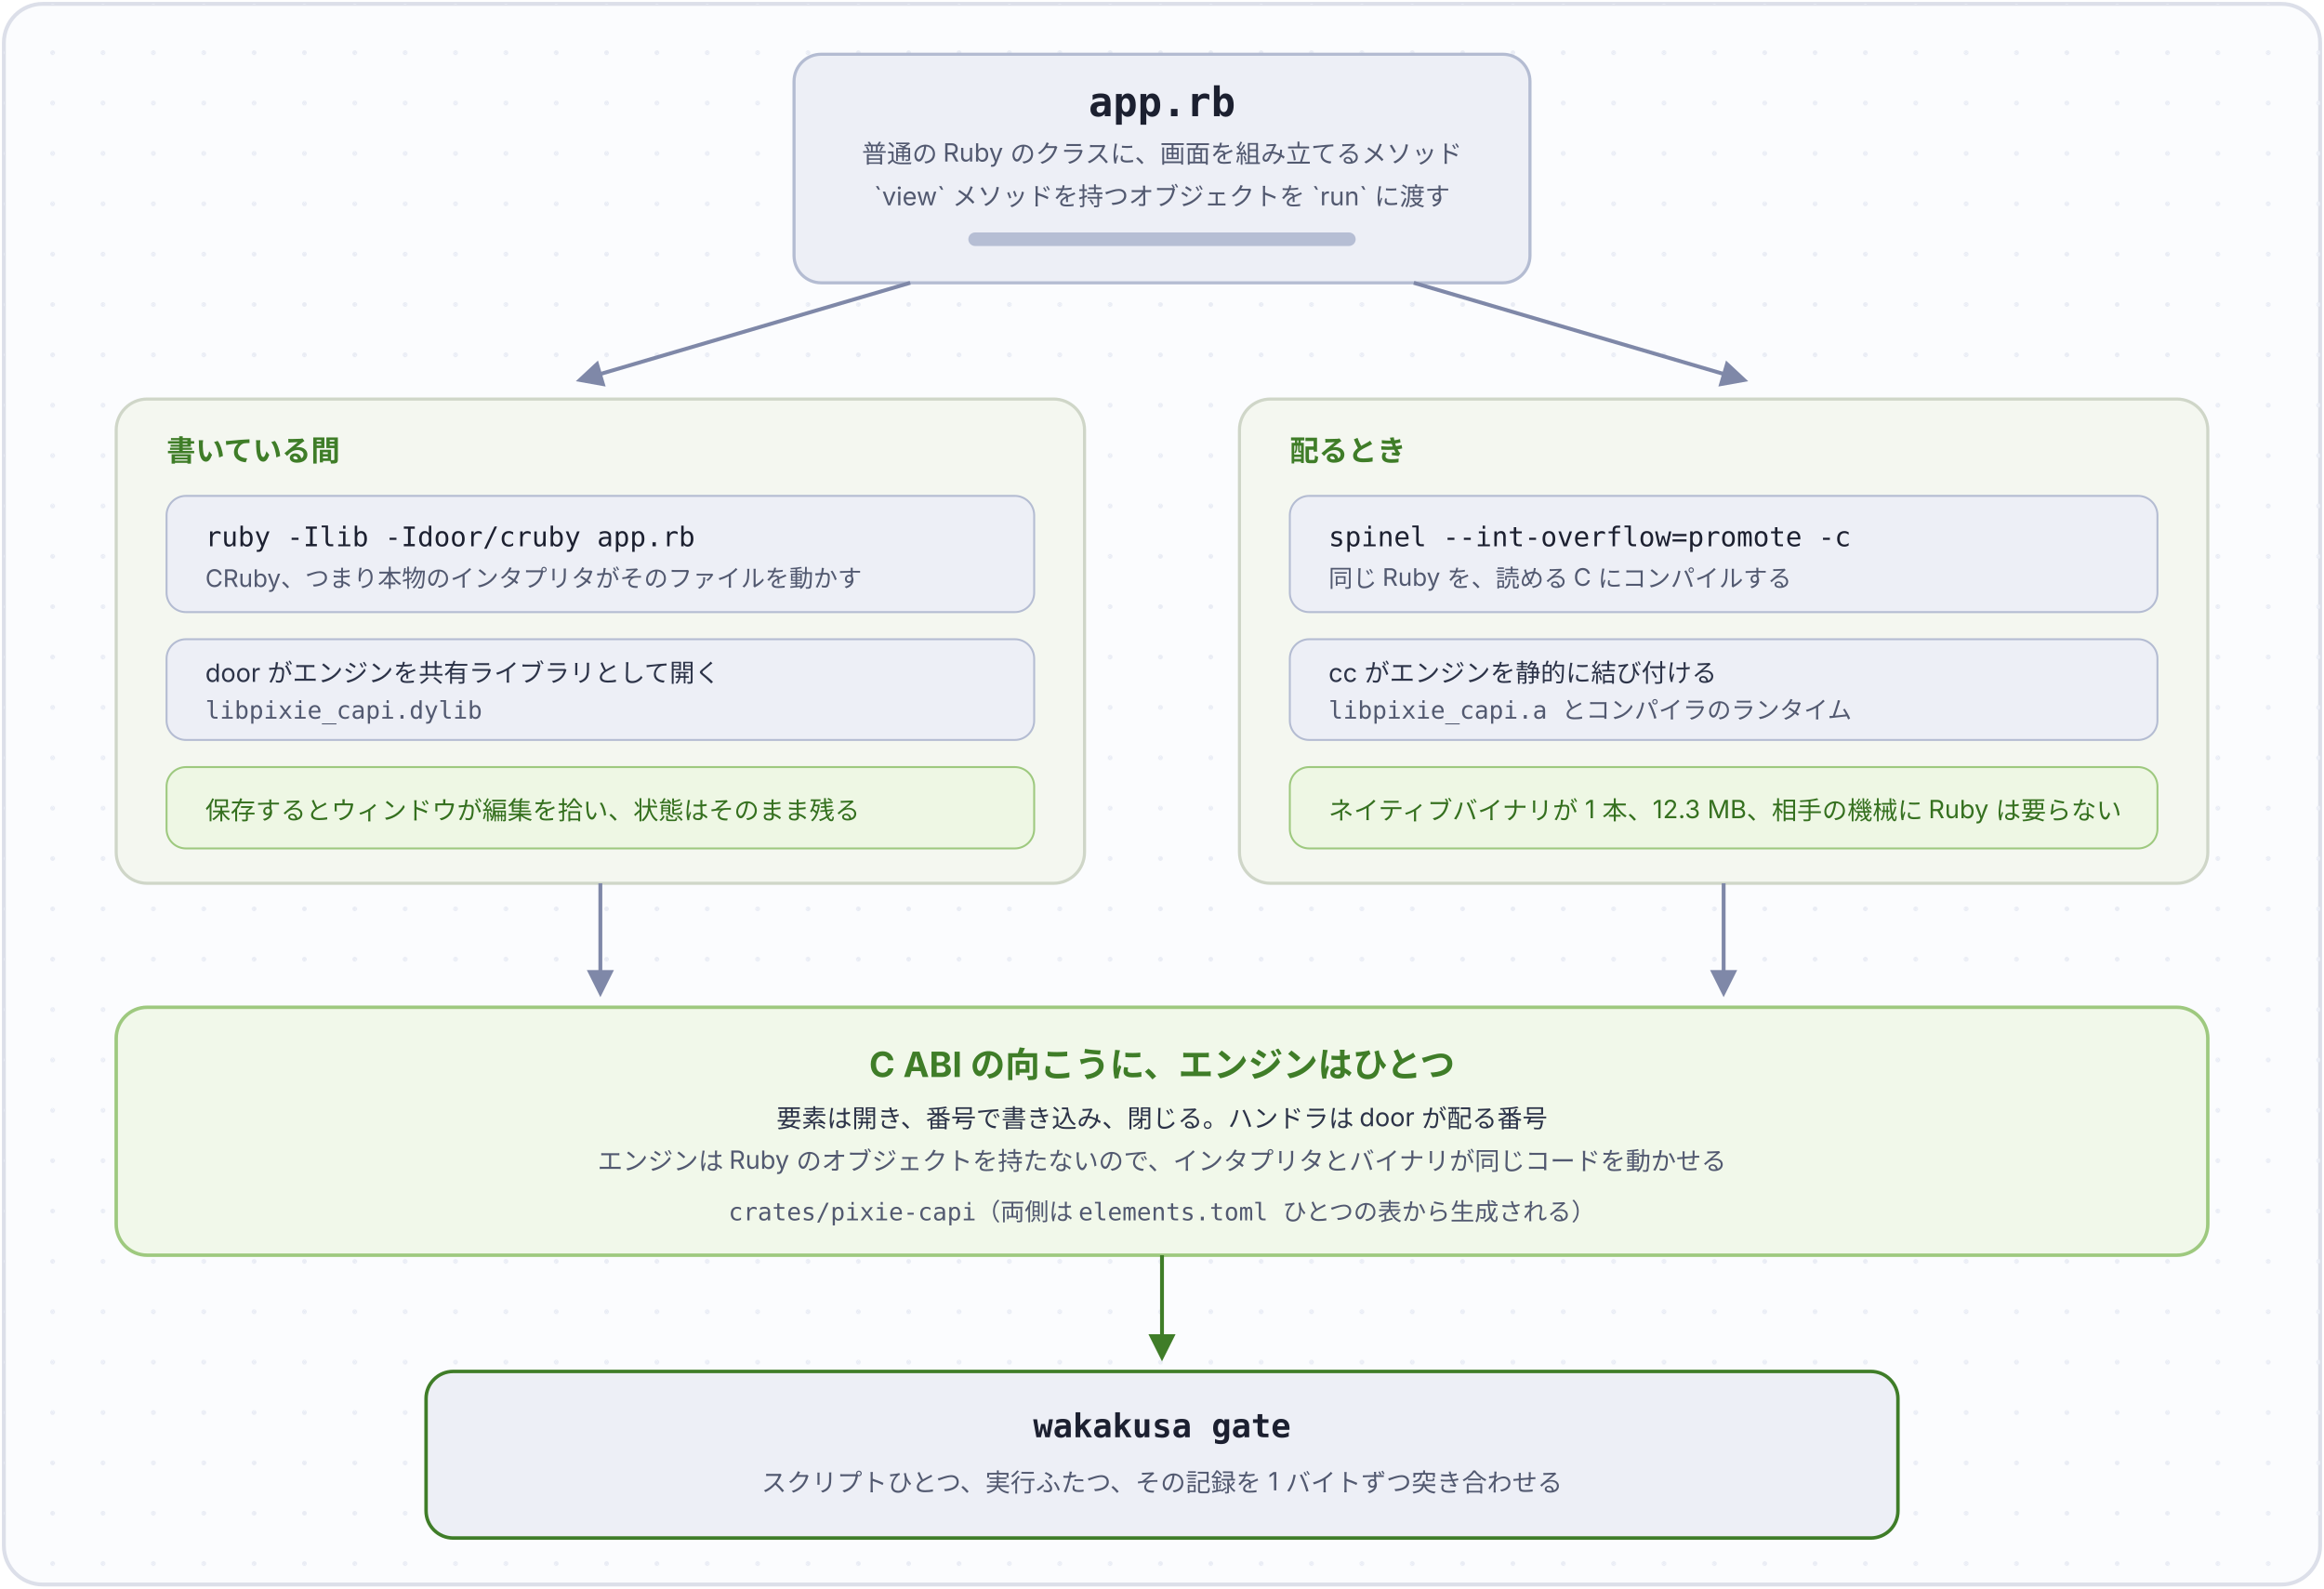
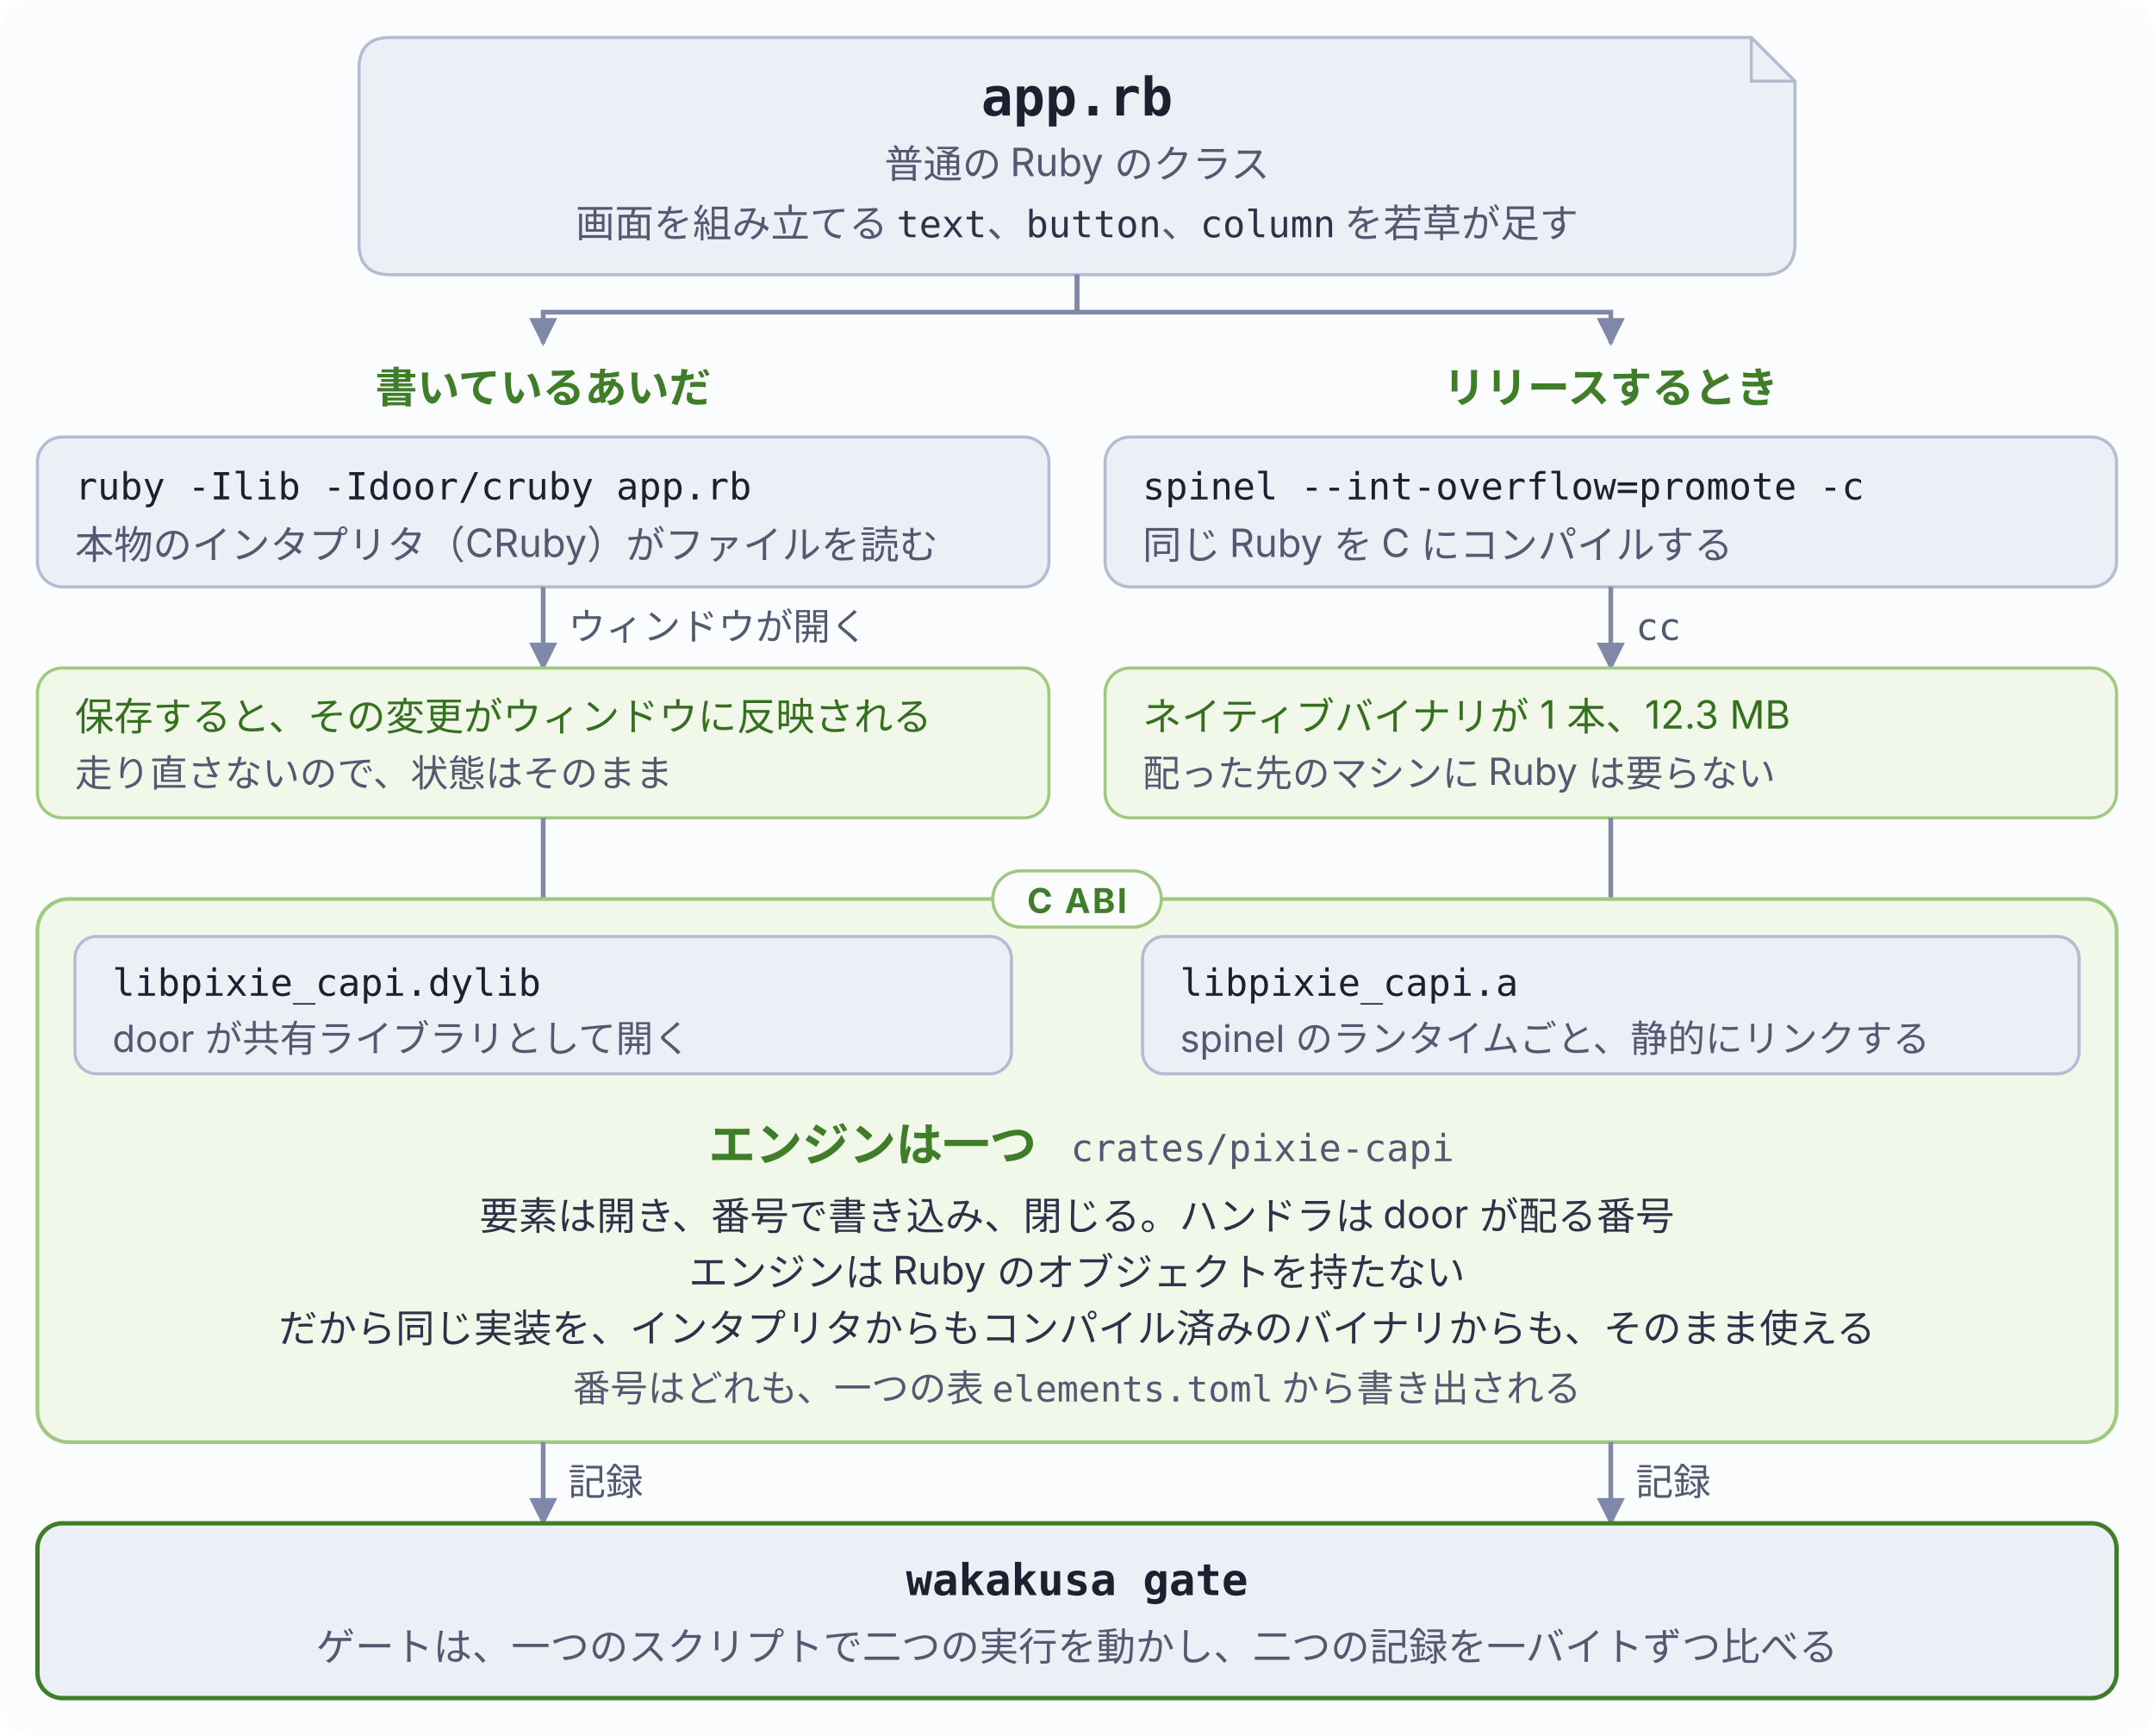
- <svg xmlns="http://www.w3.org/2000/svg" viewBox="0 0 1200 820" font-family="'Hiragino Sans','Noto Sans JP',system-ui,-apple-system,sans-serif">
+ <svg xmlns="http://www.w3.org/2000/svg" viewBox="0 0 690 556" font-family="'Hiragino Sans','Noto Sans JP',system-ui,-apple-system,sans-serif">
  <defs>
-     <marker id="ar" viewBox="0 0 10 10" refX="8" refY="5" markerWidth="7" markerHeight="7" orient="auto-start-reverse">
+     <marker id="ar" viewBox="0 0 10 10" refX="9" refY="5" markerWidth="6" markerHeight="6" orient="auto-start-reverse">
      <path d="M0 0 L10 5 L0 10 z" fill="#7f88a8" />
    </marker>
-     <marker id="arG" viewBox="0 0 10 10" refX="8" refY="5" markerWidth="7" markerHeight="7" orient="auto-start-reverse">
-       <path d="M0 0 L10 5 L0 10 z" fill="#3f7d28" />
-     </marker>
-     <pattern id="dots" width="26" height="26" patternUnits="userSpaceOnUse">
-       <circle cx="1.2" cy="1.2" r="1.2" fill="#e9ecf4" />
-     </pattern>
  </defs>
-   <rect x="2" y="2" width="1196" height="816" rx="20" fill="#fbfcfe" stroke="#dcdfe9" stroke-width="2" />
-   <rect x="2" y="2" width="1196" height="816" rx="20" fill="url(#dots)" />
-   <rect x="410" y="28" width="380" height="118" rx="14" fill="#edeff6" stroke="#b4bcd2" stroke-width="1.6" />
-   <text x="600" y="60" text-anchor="middle" font-size="21" font-weight="700" fill="#1c2030" font-family="ui-monospace,'SF Mono',Menlo,monospace">app.rb</text>
-   <text x="600" y="84" text-anchor="middle" font-size="13" fill="#525970">普通の Ruby のクラスに、画面を組み立てるメソッド</text>
-   <text x="600" y="106" text-anchor="middle" font-size="13" fill="#525970">`view` メソッドを持つオブジェクトを `run` に渡す</text>
-   <rect x="500" y="120" width="200" height="7" rx="3.5" fill="#b6bed4" />
-   <path d="M470 146 L300 196" stroke="#7f88a8" stroke-width="2" fill="none" marker-end="url(#ar)" />
-   <path d="M730 146 L900 196" stroke="#7f88a8" stroke-width="2" fill="none" marker-end="url(#ar)" />
-   <rect x="60" y="206" width="500" height="250" rx="16" fill="#f4f7f0" stroke="#cfd6c8" stroke-width="1.6" />
-   <text x="86" y="238" font-size="15" font-weight="700" fill="#3f7d28">書いている間</text>
-   <rect x="86" y="256" width="448" height="60" rx="10" fill="#edeff6" stroke="#b4bcd2" />
-   <text x="106" y="282" font-size="14" fill="#1c2030" font-family="ui-monospace,'SF Mono',Menlo,monospace">ruby -Ilib -Idoor/cruby app.rb</text>
-   <text x="106" y="303" font-size="12.5" fill="#525970">CRuby、つまり本物のインタプリタがそのファイルを動かす</text>
-   <rect x="86" y="330" width="448" height="52" rx="10" fill="#edeff6" stroke="#b4bcd2" />
-   <text x="106" y="352" font-size="13" fill="#2c3348">door がエンジンを共有ライブラリとして開く</text>
-   <text x="106" y="371" font-size="12.5" fill="#525970" font-family="ui-monospace,'SF Mono',Menlo,monospace">libpixie_capi.dylib</text>
-   <rect x="86" y="396" width="448" height="42" rx="10" fill="#eef7e4" stroke="#9ec97f" />
-   <text x="106" y="423" font-size="13" fill="#35701f">保存するとウィンドウが編集を拾い、状態はそのまま残る</text>
-   <rect x="640" y="206" width="500" height="250" rx="16" fill="#f4f7f0" stroke="#cfd6c8" stroke-width="1.6" />
-   <text x="666" y="238" font-size="15" font-weight="700" fill="#3f7d28">配るとき</text>
-   <rect x="666" y="256" width="448" height="60" rx="10" fill="#edeff6" stroke="#b4bcd2" />
-   <text x="686" y="282" font-size="14" fill="#1c2030" font-family="ui-monospace,'SF Mono',Menlo,monospace">spinel --int-overflow=promote -c</text>
-   <text x="686" y="303" font-size="12.5" fill="#525970">同じ Ruby を、読める C にコンパイルする</text>
-   <rect x="666" y="330" width="448" height="52" rx="10" fill="#edeff6" stroke="#b4bcd2" />
-   <text x="686" y="352" font-size="13" fill="#2c3348">cc がエンジンを静的に結び付ける</text>
-   <text x="686" y="371" font-size="12.5" fill="#525970" font-family="ui-monospace,'SF Mono',Menlo,monospace">libpixie_capi.a とコンパイラのランタイム</text>
-   <rect x="666" y="396" width="448" height="42" rx="10" fill="#eef7e4" stroke="#9ec97f" />
-   <text x="686" y="423" font-size="13" fill="#35701f">ネイティブバイナリが 1 本、12.3 MB、相手の機械に Ruby は要らない</text>
-   <path d="M310 456 L310 512" stroke="#7f88a8" stroke-width="2" fill="none" marker-end="url(#ar)" />
-   <path d="M890 456 L890 512" stroke="#7f88a8" stroke-width="2" fill="none" marker-end="url(#ar)" />
-   <rect x="60" y="520" width="1080" height="128" rx="16" fill="#f1f8ea" stroke="#9ec97f" stroke-width="1.8" />
-   <text x="600" y="556" text-anchor="middle" font-size="18" font-weight="700" fill="#3f7d28">C ABI の向こうに、エンジンはひとつ</text>
-   <text x="600" y="582" text-anchor="middle" font-size="13" fill="#2c3348">要素は開き、番号で書き込み、閉じる。ハンドラは door が配る番号</text>
-   <text x="600" y="604" text-anchor="middle" font-size="13" fill="#525970">エンジンは Ruby のオブジェクトを持たないので、インタプリタとバイナリが同じコードを動かせる</text>
-   <text x="600" y="630" text-anchor="middle" font-size="12.5" fill="#525970" font-family="ui-monospace,'SF Mono',Menlo,monospace">crates/pixie-capi（両側は elements.toml ひとつの表から生成される）</text>
-   <path d="M600 648 L600 700" stroke="#3f7d28" stroke-width="2" fill="none" marker-end="url(#arG)" />
-   <rect x="220" y="708" width="760" height="86" rx="14" fill="#edeff6" stroke="#3f7d28" stroke-width="1.8" />
-   <text x="600" y="742" text-anchor="middle" font-size="17" font-weight="700" fill="#1c2030" font-family="ui-monospace,'SF Mono',Menlo,monospace">wakakusa gate</text>
-   <text x="600" y="770" text-anchor="middle" font-size="13" fill="#525970">スクリプトひとつ、実行ふたつ、その記録を 1 バイトずつ突き合わせる</text>
+   <rect x="0" y="0" width="690" height="556" rx="10" fill="#fbfcfe" />
+   <path d="M125 12 H561 L575 26 V78 Q575 88 565 88 H125 Q115 88 115 78 V22 Q115 12 125 12 Z" fill="#edeff6" stroke="#b4bcd2" stroke-width="1" />
+   <path d="M561 12 V26 H575" fill="none" stroke="#b4bcd2" stroke-width="1" />
+   <text x="345" y="37" font-size="17" fill="#1c2030" text-anchor="middle" font-weight="700" font-family="ui-monospace,'SF Mono',Menlo,monospace">app.rb</text>
+   <text x="345" y="57" font-size="12.5" fill="#525970" text-anchor="middle">普通の Ruby のクラス</text>
+   <text x="345" y="76" font-size="12.5" fill="#525970" text-anchor="middle">画面を組み立てる <tspan font-family="ui-monospace,'SF Mono',Menlo,monospace" font-size="12.0" fill="#2c3348">text</tspan>、<tspan font-family="ui-monospace,'SF Mono',Menlo,monospace" font-size="12.0" fill="#2c3348">button</tspan>、<tspan font-family="ui-monospace,'SF Mono',Menlo,monospace" font-size="12.0" fill="#2c3348">column</tspan> を若草が足す</text>
+   <path d="M345 88 V100 H174 V110" fill="none" stroke="#7f88a8" stroke-width="1.5" marker-end="url(#ar)" />
+   <path d="M345 88 V100 H516 V110" fill="none" stroke="#7f88a8" stroke-width="1.5" marker-end="url(#ar)" />
+   <text x="174" y="129" font-size="13.5" fill="#3f7d28" text-anchor="middle" font-weight="700">書いているあいだ</text>
+   <rect x="12" y="140" width="324" height="48" rx="8" fill="#edeff6" stroke="#b4bcd2" stroke-width="1" />
+   <text x="24" y="160" font-size="12" fill="#1c2030" font-family="ui-monospace,'SF Mono',Menlo,monospace">ruby -Ilib -Idoor/cruby app.rb</text>
+   <text x="24" y="179" font-size="12.5" fill="#525970">本物のインタプリタ（CRuby）がファイルを読む</text>
+   <path d="M174 188 V214" fill="none" stroke="#7f88a8" stroke-width="1.5" marker-end="url(#ar)" />
+   <text x="182" y="205" font-size="12" fill="#525970">ウィンドウが開く</text>
+   <rect x="12" y="214" width="324" height="48" rx="8" fill="#f1f8ea" stroke="#9ec97f" stroke-width="1" />
+   <text x="24" y="234" font-size="12.5" fill="#35701f">保存すると、その変更がウィンドウに反映される</text>
+   <text x="24" y="252" font-size="12" fill="#525970">走り直さないので、状態はそのまま</text>
+   <path d="M174 262 V300" fill="none" stroke="#7f88a8" stroke-width="1.5" marker-end="url(#ar)" />
+   <text x="516" y="129" font-size="13.5" fill="#3f7d28" text-anchor="middle" font-weight="700">リリースするとき</text>
+   <rect x="354" y="140" width="324" height="48" rx="8" fill="#edeff6" stroke="#b4bcd2" stroke-width="1" />
+   <text x="366" y="160" font-size="12" fill="#1c2030" font-family="ui-monospace,'SF Mono',Menlo,monospace">spinel --int-overflow=promote -c</text>
+   <text x="366" y="179" font-size="12.5" fill="#525970">同じ Ruby を C にコンパイルする</text>
+   <path d="M516 188 V214" fill="none" stroke="#7f88a8" stroke-width="1.5" marker-end="url(#ar)" />
+   <text x="524" y="205" font-size="12" fill="#525970" font-family="ui-monospace,'SF Mono',Menlo,monospace">cc</text>
+   <rect x="354" y="214" width="324" height="48" rx="8" fill="#f1f8ea" stroke="#9ec97f" stroke-width="1" />
+   <text x="366" y="234" font-size="12.5" fill="#35701f">ネイティブバイナリが 1 本、12.3 MB</text>
+   <text x="366" y="252" font-size="12" fill="#525970">配った先のマシンに Ruby は要らない</text>
+   <path d="M516 262 V300" fill="none" stroke="#7f88a8" stroke-width="1.5" marker-end="url(#ar)" />
+   <rect x="12" y="288" width="666" height="174" rx="10" fill="#f1f8ea" stroke="#9ec97f" stroke-width="1.2" />
+   <rect x="318" y="279" width="54" height="18" rx="9" fill="#fbfcfe" stroke="#9ec97f" stroke-width="1" />
+   <text x="345" y="292.5" font-size="11" fill="#3f7d28" text-anchor="middle" font-weight="700" letter-spacing=".06em">C ABI</text>
+   <rect x="24" y="300" width="300" height="44" rx="7" fill="#edeff6" stroke="#b4bcd2" stroke-width="1" />
+   <text x="36" y="319" font-size="12" fill="#1c2030" font-family="ui-monospace,'SF Mono',Menlo,monospace">libpixie_capi.dylib</text>
+   <text x="36" y="337" font-size="12" fill="#525970">door が共有ライブラリとして開く</text>
+   <rect x="366" y="300" width="300" height="44" rx="7" fill="#edeff6" stroke="#b4bcd2" stroke-width="1" />
+   <text x="378" y="319" font-size="12" fill="#1c2030" font-family="ui-monospace,'SF Mono',Menlo,monospace">libpixie_capi.a</text>
+   <text x="378" y="337" font-size="12" fill="#525970">spinel のランタイムごと、静的にリンクする</text>
+   <text x="227" y="372" font-size="15" fill="#3f7d28" font-weight="700">エンジンは一つ</text>
+   <text x="343" y="372" font-size="12" fill="#525970" font-family="ui-monospace,'SF Mono',Menlo,monospace">crates/pixie-capi</text>
+   <text x="345" y="394" font-size="12.5" fill="#2c3348" text-anchor="middle">要素は開き、番号で書き込み、閉じる。ハンドラは door が配る番号</text>
+   <text x="345" y="412" font-size="12.5" fill="#2c3348" text-anchor="middle">エンジンは Ruby のオブジェクトを持たない</text>
+   <text x="345" y="430" font-size="12.5" fill="#2c3348" text-anchor="middle">だから同じ実装を、インタプリタからもコンパイル済みのバイナリからも、そのまま使える</text>
+   <text x="345" y="449" font-size="12" fill="#525970" text-anchor="middle">番号はどれも、一つの表 <tspan font-family="ui-monospace,'SF Mono',Menlo,monospace" font-size="11.5" fill="#525970">elements.toml</tspan> から書き出される</text>
+   <path d="M174 462 V488" fill="none" stroke="#7f88a8" stroke-width="1.5" marker-end="url(#ar)" />
+   <text x="182" y="479" font-size="12" fill="#525970">記録</text>
+   <path d="M516 462 V488" fill="none" stroke="#7f88a8" stroke-width="1.5" marker-end="url(#ar)" />
+   <text x="524" y="479" font-size="12" fill="#525970">記録</text>
+   <rect x="12" y="488" width="666" height="56" rx="8" fill="#edeff6" stroke="#3f7d28" stroke-width="1.4" />
+   <text x="345" y="511" font-size="14" fill="#1c2030" text-anchor="middle" font-weight="700" font-family="ui-monospace,'SF Mono',Menlo,monospace">wakakusa gate</text>
+   <text x="345" y="532" font-size="12.5" fill="#525970" text-anchor="middle">ゲートは、一つのスクリプトで二つの実行を動かし、二つの記録を一バイトずつ比べる</text>
</svg>
